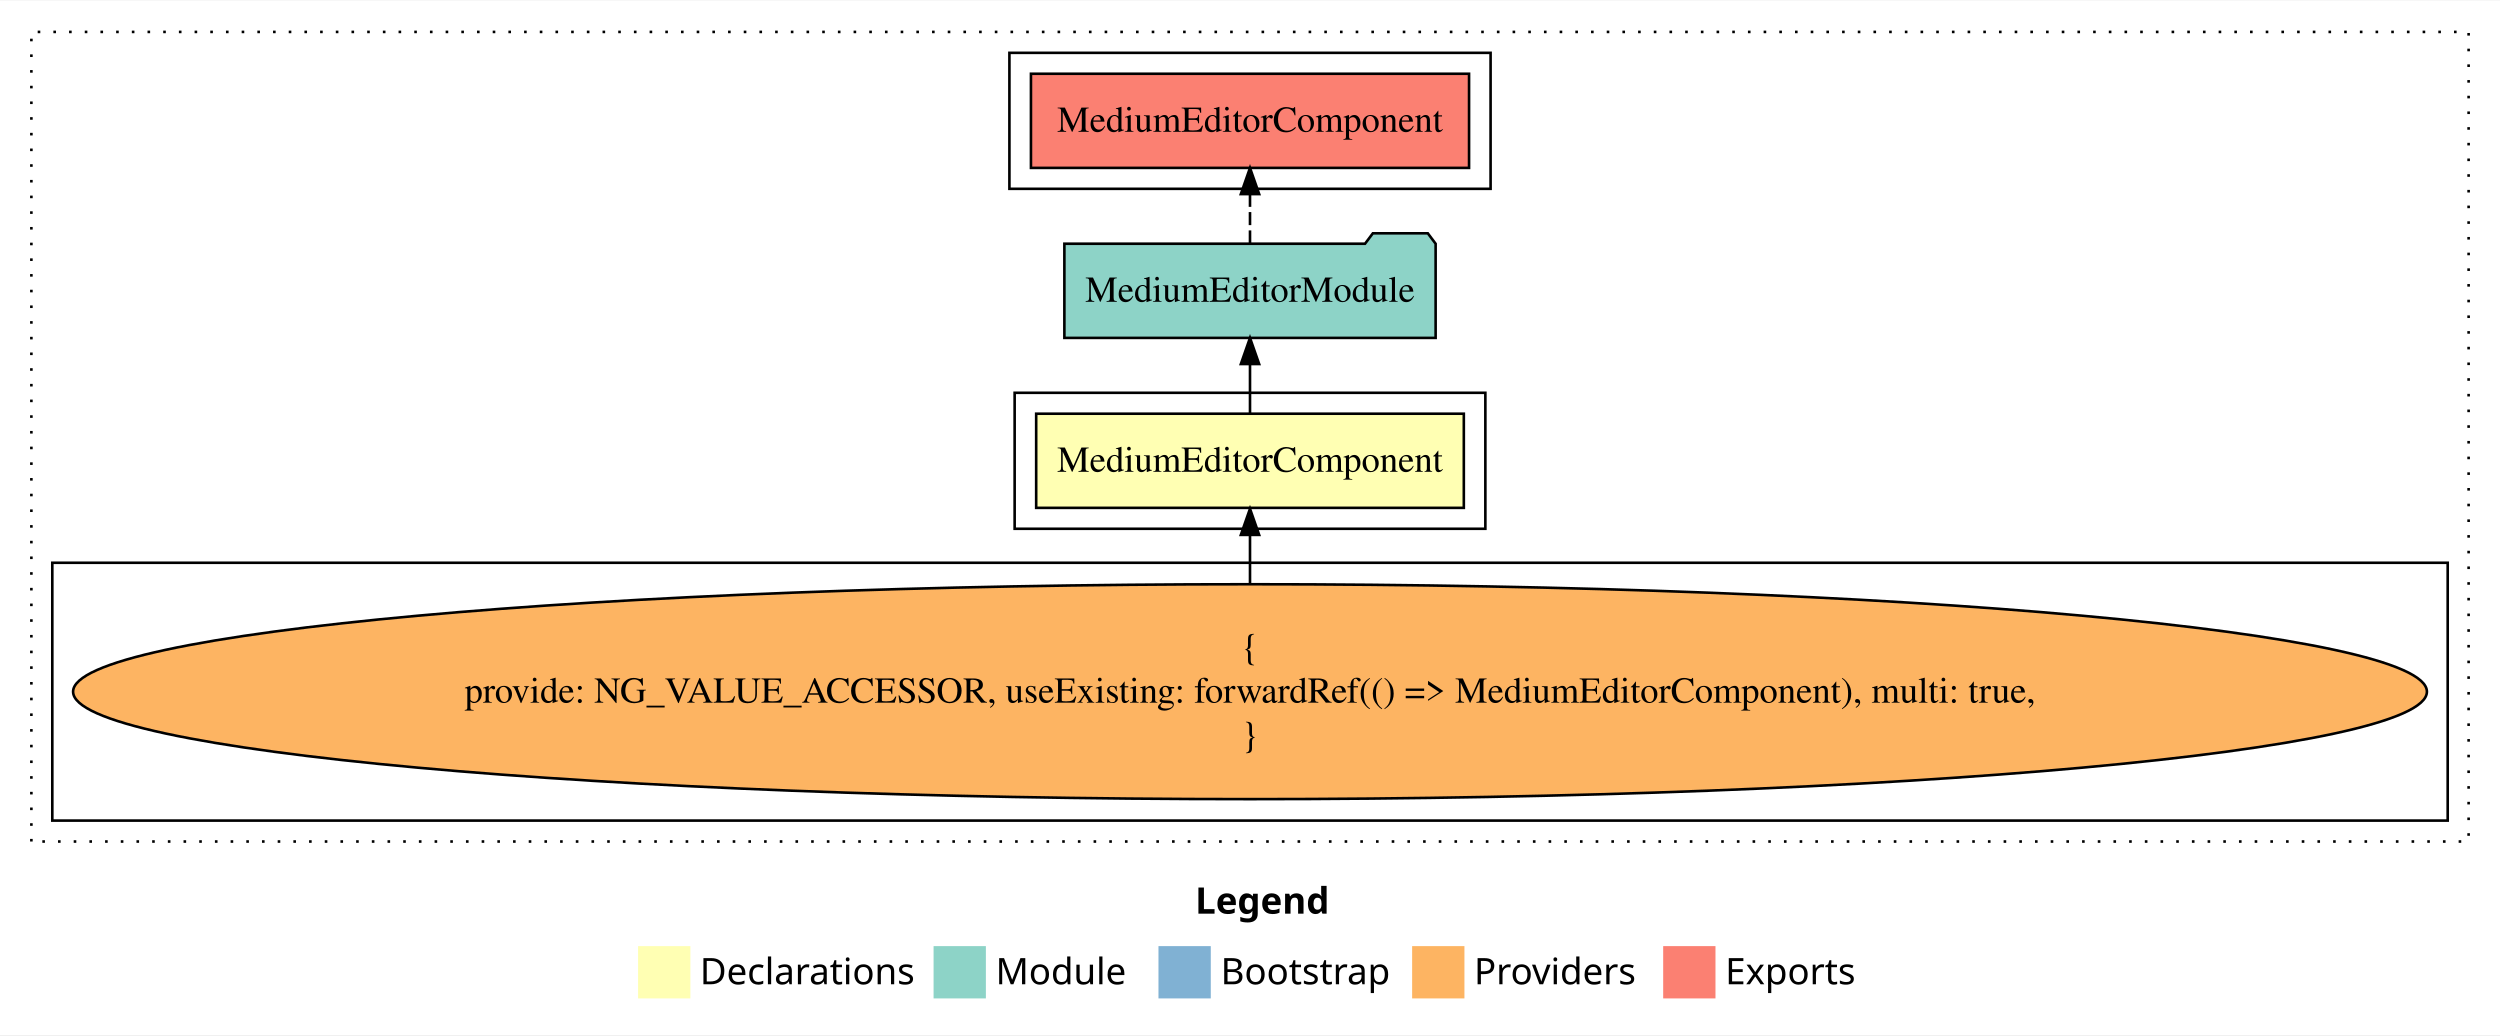
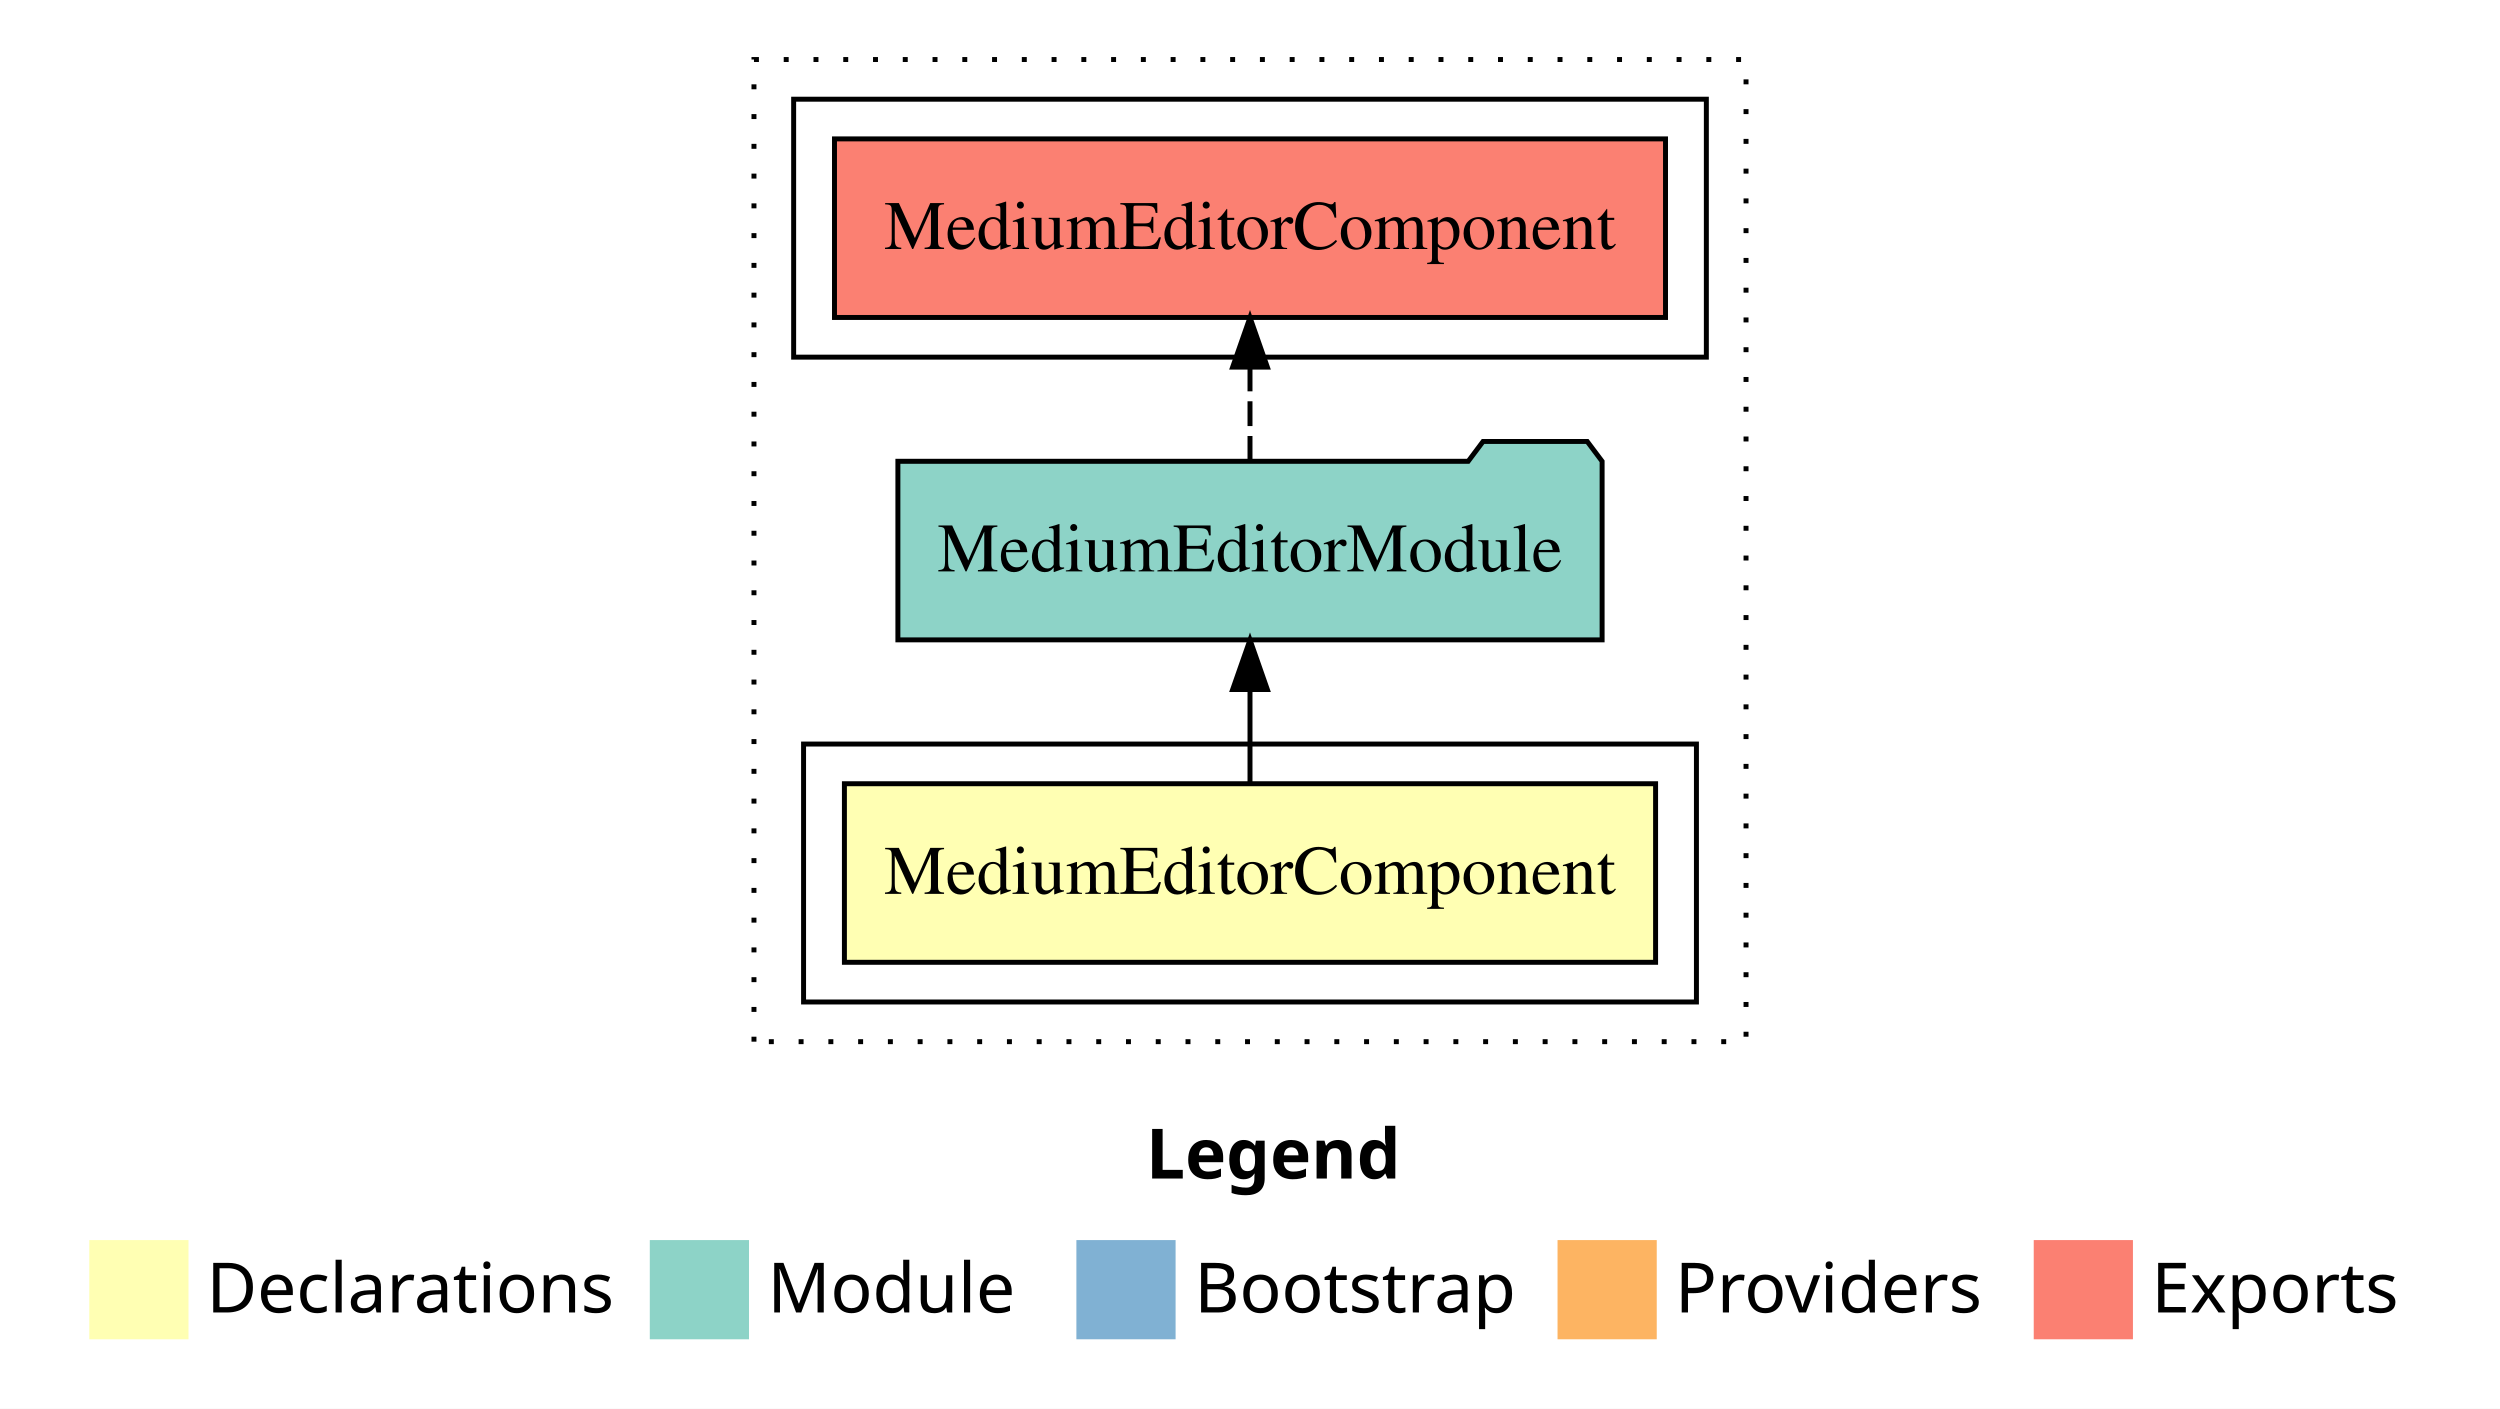
- <svg xmlns="http://www.w3.org/2000/svg" width="956pt" height="396pt" viewBox="0.00 0.00 956.00 395.59">
-   <g id="graph0" class="graph" transform="scale(1 1) rotate(0) translate(4 391.5901)">
-     <polygon fill="#ffffff" stroke="transparent" points="-4,4 -4,-391.59 952,-391.59 952,4 -4,4" />
-     <text text-anchor="start" x="453.009" y="-42.4" font-family="sans-serif" font-weight="bold" font-size="14.00" fill="#000000">Legend</text>
-     <polygon fill="#ffffb3" stroke="transparent" points="240,-10 240,-30 260,-30 260,-10 240,-10" />
-     <text text-anchor="start" x="263.629" y="-15.4" font-family="sans-serif" font-size="14.00" fill="#000000">  Declarations</text>
-     <polygon fill="#8dd3c7" stroke="transparent" points="353,-10 353,-30 373,-30 373,-10 353,-10" />
-     <text text-anchor="start" x="376.725" y="-15.4" font-family="sans-serif" font-size="14.00" fill="#000000">  Module</text>
-     <polygon fill="#80b1d3" stroke="transparent" points="439,-10 439,-30 459,-30 459,-10 439,-10" />
-     <text text-anchor="start" x="462.781" y="-15.4" font-family="sans-serif" font-size="14.00" fill="#000000">  Bootstrap</text>
-     <polygon fill="#fdb462" stroke="transparent" points="536,-10 536,-30 556,-30 556,-10 536,-10" />
-     <text text-anchor="start" x="559.673" y="-15.4" font-family="sans-serif" font-size="14.00" fill="#000000">  Providers</text>
-     <polygon fill="#fb8072" stroke="transparent" points="632,-10 632,-30 652,-30 652,-10 632,-10" />
-     <text text-anchor="start" x="655.726" y="-15.4" font-family="sans-serif" font-size="14.00" fill="#000000">  Exports</text>
+ <svg xmlns="http://www.w3.org/2000/svg" width="504pt" height="284pt" viewBox="0.00 0.00 504.00 284.00">
+   <g id="graph0" class="graph" transform="scale(1 1) rotate(0) translate(4 280)">
+     <polygon fill="#ffffff" stroke="transparent" points="-4,4 -4,-280 500,-280 500,4 -4,4" />
+     <text text-anchor="start" x="227.009" y="-42.4" font-family="sans-serif" font-weight="bold" font-size="14.00" fill="#000000">Legend</text>
+     <polygon fill="#ffffb3" stroke="transparent" points="14,-10 14,-30 34,-30 34,-10 14,-10" />
+     <text text-anchor="start" x="37.629" y="-15.4" font-family="sans-serif" font-size="14.00" fill="#000000">  Declarations</text>
+     <polygon fill="#8dd3c7" stroke="transparent" points="127,-10 127,-30 147,-30 147,-10 127,-10" />
+     <text text-anchor="start" x="150.725" y="-15.4" font-family="sans-serif" font-size="14.00" fill="#000000">  Module</text>
+     <polygon fill="#80b1d3" stroke="transparent" points="213,-10 213,-30 233,-30 233,-10 213,-10" />
+     <text text-anchor="start" x="236.781" y="-15.4" font-family="sans-serif" font-size="14.00" fill="#000000">  Bootstrap</text>
+     <polygon fill="#fdb462" stroke="transparent" points="310,-10 310,-30 330,-30 330,-10 310,-10" />
+     <text text-anchor="start" x="333.673" y="-15.4" font-family="sans-serif" font-size="14.00" fill="#000000">  Providers</text>
+     <polygon fill="#fb8072" stroke="transparent" points="406,-10 406,-30 426,-30 426,-10 406,-10" />
+     <text text-anchor="start" x="429.726" y="-15.4" font-family="sans-serif" font-size="14.00" fill="#000000">  Exports</text>
    <g id="clust1" class="cluster">
-       <polygon fill="none" stroke="#000000" stroke-dasharray="1,5" points="8,-70 8,-379.59 940,-379.59 940,-70 8,-70" />
+       <polygon fill="none" stroke="#000000" stroke-dasharray="1,5" points="148,-70 148,-268 348,-268 348,-70 148,-70" />
    </g>
    <g id="clust2" class="cluster">
-       <polygon fill="none" stroke="#000000" points="384,-189.59 384,-241.59 564,-241.59 564,-189.59 384,-189.59" />
-     </g>
-     <g id="clust3" class="cluster">
-       <polygon fill="none" stroke="#000000" points="16,-78 16,-176.59 932,-176.59 932,-78 16,-78" />
+       <polygon fill="none" stroke="#000000" points="158,-78 158,-130 338,-130 338,-78 158,-78" />
    </g>
    <g id="clust5" class="cluster">
-       <polygon fill="none" stroke="#000000" points="382,-319.59 382,-371.59 566,-371.59 566,-319.59 382,-319.59" />
+       <polygon fill="none" stroke="#000000" points="156,-208 156,-260 340,-260 340,-208 156,-208" />
    </g>
    <g id="node1" class="node">
-       <polygon fill="#ffffb3" stroke="#000000" points="555.767,-233.59 392.233,-233.59 392.233,-197.59 555.767,-197.59 555.767,-233.59" />
-       <text text-anchor="middle" x="474" y="-211.39" font-family="Times,serif" font-size="14.00" fill="#000000">MediumEditorComponent</text>
+       <polygon fill="#ffffb3" stroke="#000000" points="329.767,-122 166.233,-122 166.233,-86 329.767,-86 329.767,-122" />
+       <text text-anchor="middle" x="248" y="-99.8" font-family="Times,serif" font-size="14.00" fill="#000000">MediumEditorComponent</text>
    </g>
    <g id="node2" class="node">
-       <polygon fill="#8dd3c7" stroke="#000000" points="544.985,-298.59 541.985,-302.59 520.985,-302.59 517.985,-298.59 403.015,-298.59 403.015,-262.59 544.985,-262.59 544.985,-298.59" />
-       <text text-anchor="middle" x="474" y="-276.39" font-family="Times,serif" font-size="14.00" fill="#000000">MediumEditorModule</text>
+       <polygon fill="#8dd3c7" stroke="#000000" points="318.985,-187 315.985,-191 294.985,-191 291.985,-187 177.015,-187 177.015,-151 318.985,-151 318.985,-187" />
+       <text text-anchor="middle" x="248" y="-164.8" font-family="Times,serif" font-size="14.00" fill="#000000">MediumEditorModule</text>
    </g>
    <g id="edge1" class="edge">
-       <path fill="none" stroke="#000000" d="M474,-233.696C474,-233.696 474,-252.581 474,-252.581" />
-       <polygon fill="#000000" stroke="#000000" points="470.5,-252.581 474,-262.581 477.5,-252.581 470.5,-252.581" />
-     </g>
-     <g id="node4" class="node">
-       <polygon fill="#fb8072" stroke="#000000" points="557.767,-363.59 390.233,-363.59 390.233,-327.59 557.767,-327.59 557.767,-363.59" />
-       <text text-anchor="middle" x="474" y="-341.39" font-family="Times,serif" font-size="14.00" fill="#000000">MediumEditorComponent </text>
-     </g>
-     <g id="edge3" class="edge">
-       <path fill="none" stroke="#000000" stroke-dasharray="5,2" d="M474,-298.696C474,-298.696 474,-317.581 474,-317.581" />
-       <polygon fill="#000000" stroke="#000000" points="470.5,-317.581 474,-327.581 477.5,-317.581 470.5,-317.581" />
+       <path fill="none" stroke="#000000" d="M248,-122.106C248,-122.106 248,-140.991 248,-140.991" />
+       <polygon fill="#000000" stroke="#000000" points="244.5,-140.991 248,-150.991 251.5,-140.991 244.5,-140.991" />
    </g>
    <g id="node3" class="node">
-       <ellipse fill="#fdb462" stroke="#000000" cx="474" cy="-127.295" rx="450.052" ry="41.091" />
-       <text text-anchor="middle" x="474" y="-139.895" font-family="Times,serif" font-size="14.00" fill="#000000">{</text>
-       <text text-anchor="middle" x="474" y="-123.095" font-family="Times,serif" font-size="14.00" fill="#000000">    provide: NG_VALUE_ACCESSOR, useExisting: forwardRef(() =&gt; MediumEditorComponent), multi: true,</text>
-       <text text-anchor="middle" x="474" y="-106.295" font-family="Times,serif" font-size="14.00" fill="#000000">}</text>
+       <polygon fill="#fb8072" stroke="#000000" points="331.767,-252 164.233,-252 164.233,-216 331.767,-216 331.767,-252" />
+       <text text-anchor="middle" x="248" y="-229.8" font-family="Times,serif" font-size="14.00" fill="#000000">MediumEditorComponent </text>
    </g>
    <g id="edge2" class="edge">
-       <path fill="none" stroke="#000000" d="M474,-168.599C474,-168.599 474,-187.255 474,-187.255" />
-       <polygon fill="#000000" stroke="#000000" points="470.5,-187.255 474,-197.255 477.5,-187.255 470.5,-187.255" />
+       <path fill="none" stroke="#000000" stroke-dasharray="5,2" d="M248,-187.106C248,-187.106 248,-205.991 248,-205.991" />
+       <polygon fill="#000000" stroke="#000000" points="244.5,-205.991 248,-215.991 251.5,-205.991 244.5,-205.991" />
    </g>
  </g>
</svg>
